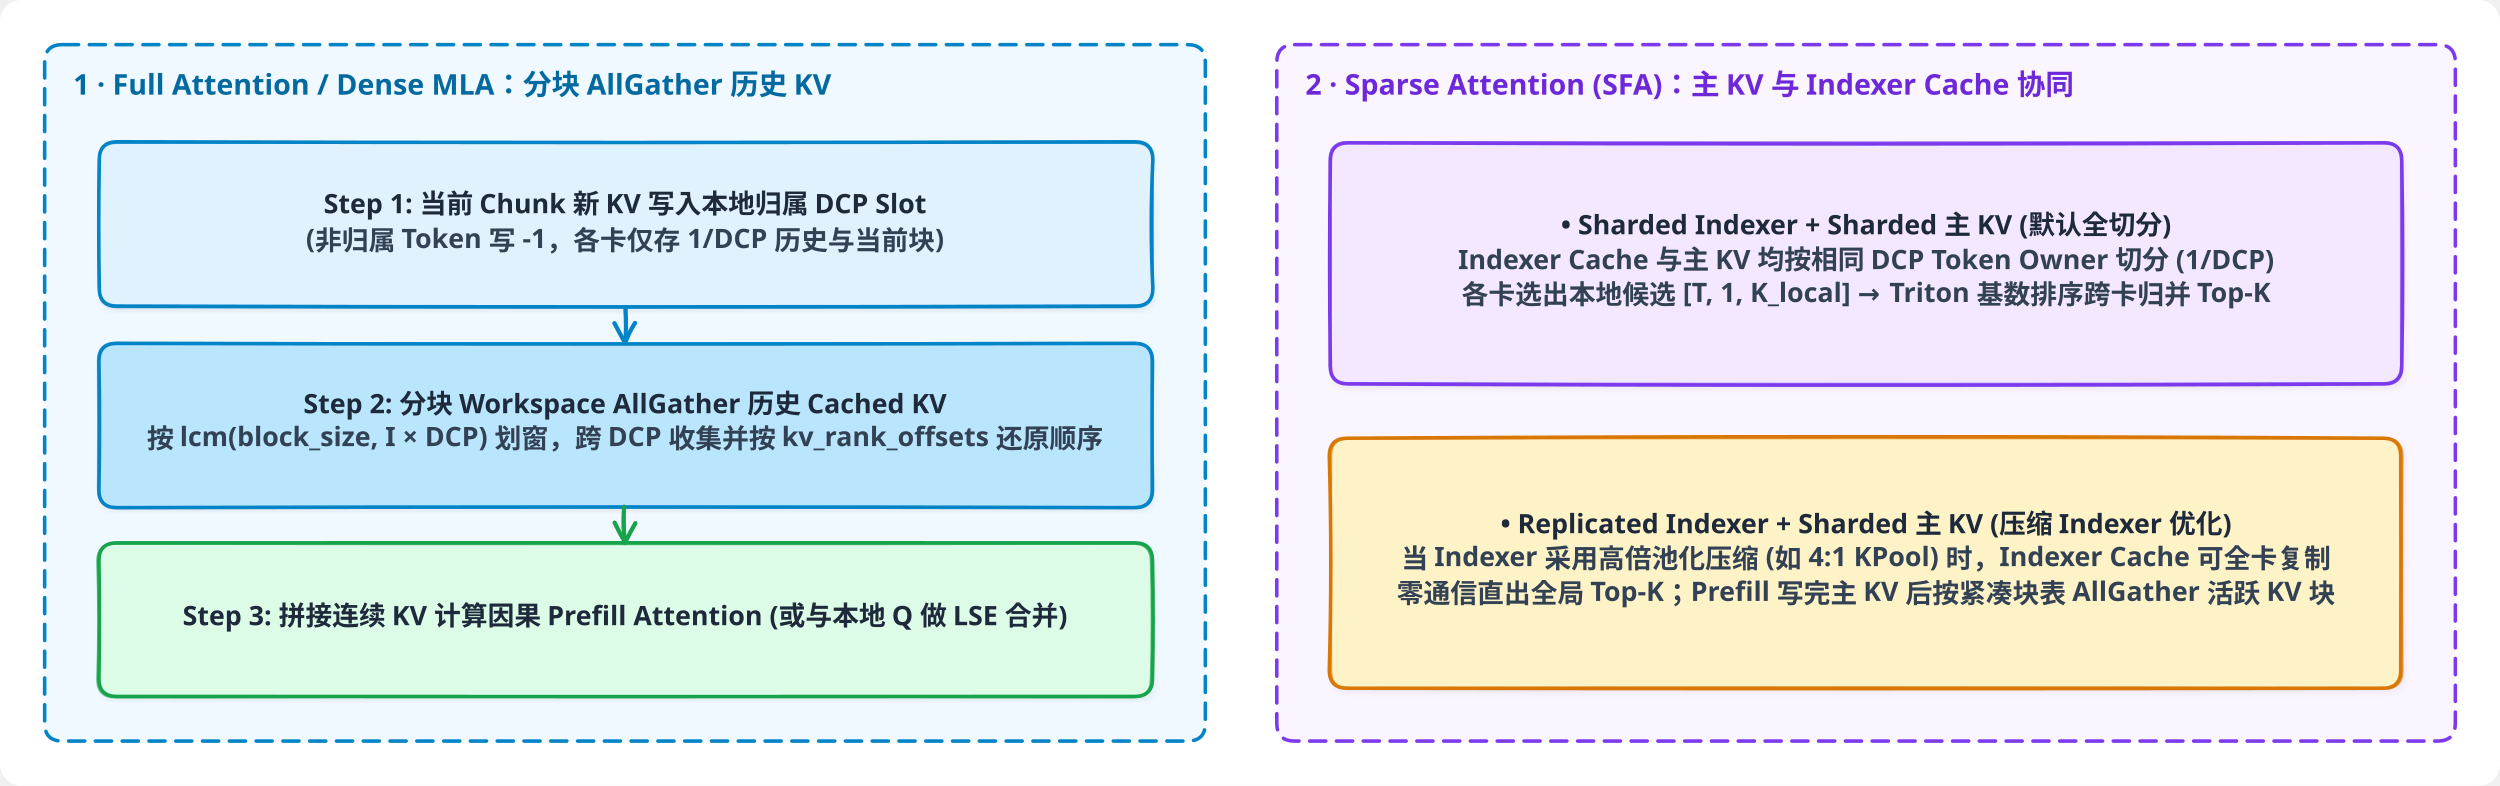
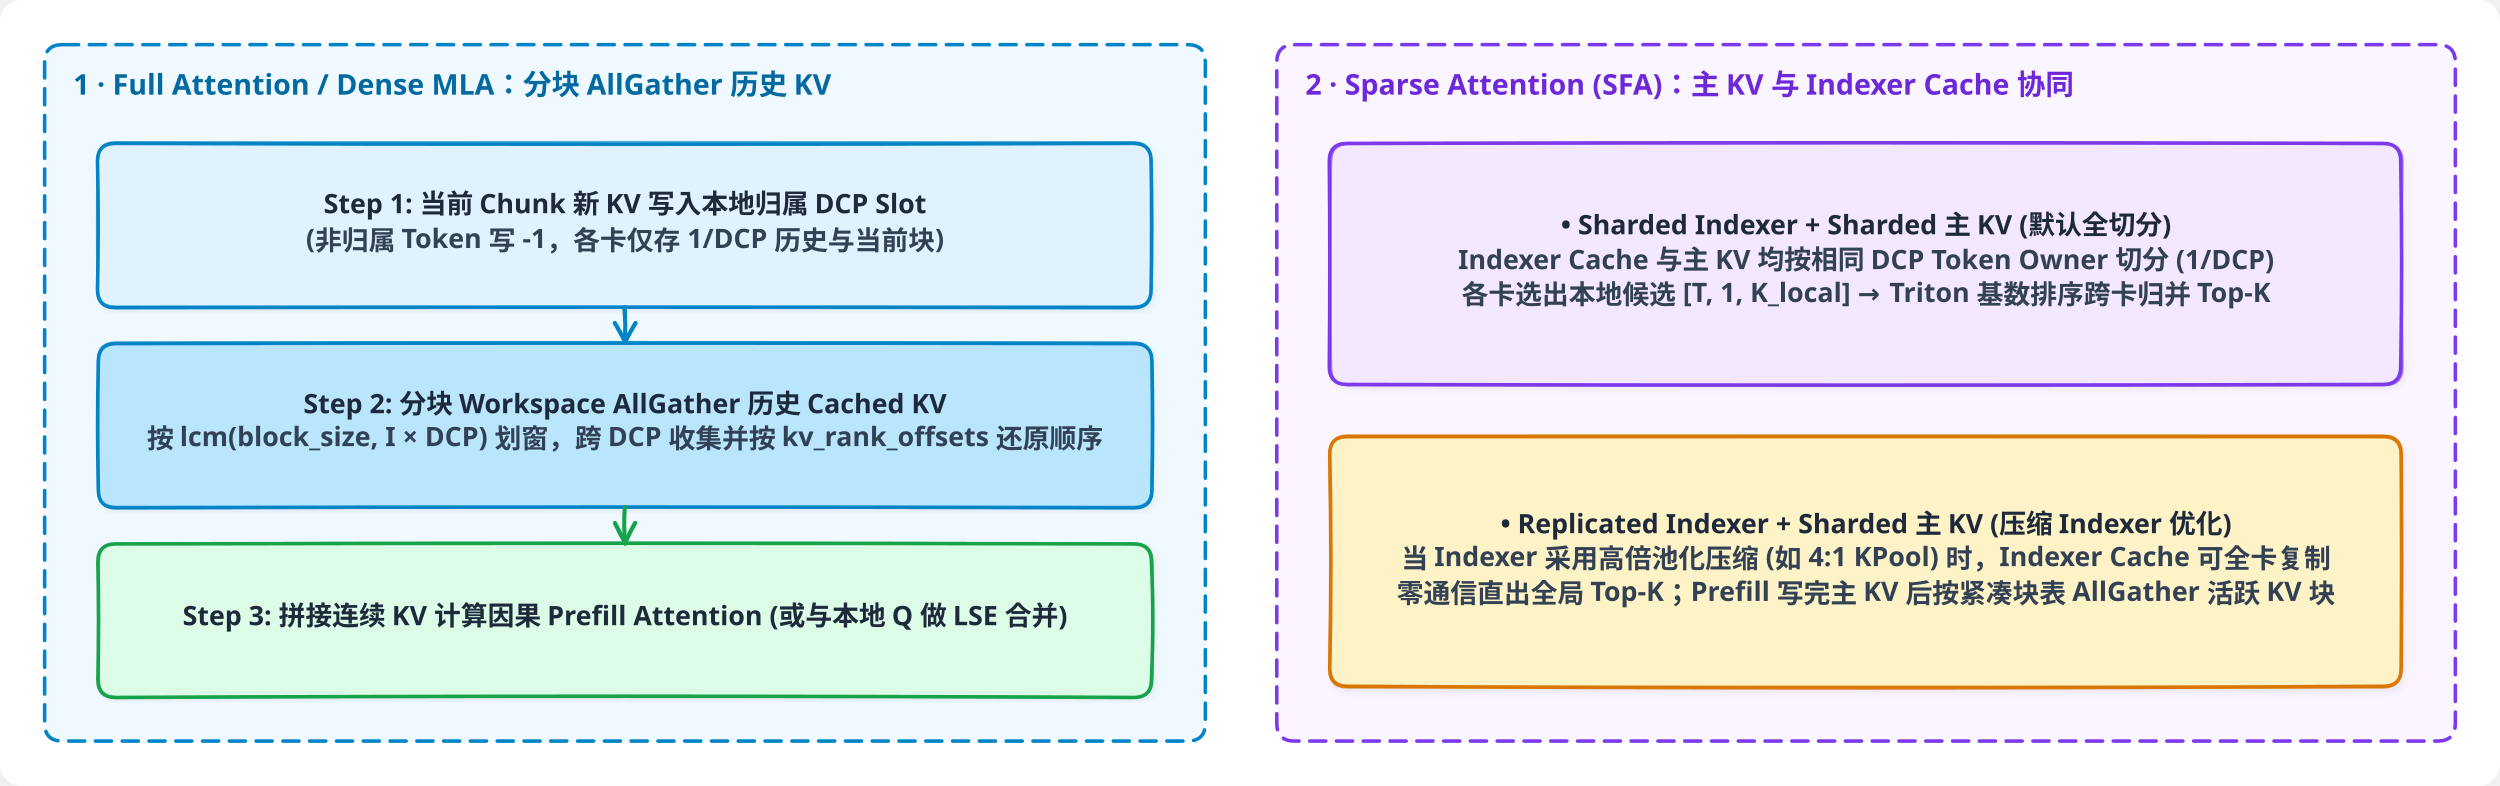
<svg xmlns="http://www.w3.org/2000/svg" viewBox="0 0 1400 440" width="1400" height="440" font-family="'Comic Sans MS', 'Segoe Print', 'Bradley Hand', 'Chalkboard SE', 'Microsoft YaHei', sans-serif">
  <defs>
    <filter id="paper-shadow" x="-2%" y="-2%" width="104%" height="106%">
      <feDropShadow dx="1.5" dy="2.5" stdDeviation="2" flood-color="#0f172a" flood-opacity="0.07" />
    </filter>
  </defs>
  <rect x="0" y="0" width="1400" height="440" fill="#ffffff" rx="12" />
  <path d="M 35.0 25 L 665.0 25 Q 675 25 675 35.0 L 675 405.0 Q 675 415 665.0 415 L 35.0 415 Q 25 415 25 405.0 L 25 35.0 Q 25 25 35.0 25 Z" fill="#f0f9ff" stroke="none" />
  <path d="M 35.0 25 L 665.0 25 Q 675 25 675 35.0 L 675 405.0 Q 675 415 665.0 415 L 35.0 415 Q 25 415 25 405.0 L 25 35.0 Q 25 25 35.0 25 Z" fill="none" stroke="#0284c7" stroke-width="2" stroke-linecap="round" stroke-linejoin="round" opacity="1" stroke-dasharray="9 6" />
  <path d="M 65.0 80 L 635.0 80 Q 645 80 645 90.0 L 645 162.0 Q 645 172 635.0 172 L 65.0 172 Q 55 172 55 162.0 L 55 90.0 Q 55 80 65.0 80 Z" fill="#e0f2fe" stroke="none" filter="url(#paper-shadow)" />
-   <path d="M 65.6 79.4 Q 350.0 80.2 635.6 79.4 Q 645.6 79.4 645.6 89.4 Q 643.8 126.0 645.6 161.4 Q 645.6 171.4 635.6 171.4 Q 350.0 172.3 65.6 171.4 Q 55.6 171.4 55.6 161.4 Q 55.0 126.0 55.6 89.4 Q 55.6 79.4 65.6 79.4" fill="none" stroke="#0284c7" stroke-width="2" stroke-linecap="round" stroke-linejoin="round" opacity="1" />
-   <path d="M 65.5 79.9 Q 350.0 79.5 635.5 79.9 Q 645.5 79.9 645.5 89.9 Q 645.5 126.0 645.5 161.9 Q 645.5 171.9 635.5 171.9 Q 350.0 172.5 65.5 171.9 Q 55.5 171.9 55.5 161.9 Q 54.9 126.0 55.5 89.9 Q 55.5 79.9 65.5 79.9" fill="none" stroke="#0284c7" stroke-width="1.5" stroke-linecap="round" stroke-linejoin="round" opacity="0.65" />
+   <path d="M 64.6 80.3 Q 350.0 81.3 634.6 80.3 Q 644.6 80.3 644.6 90.3 Q 645.4 126.0 644.6 162.3 Q 644.6 172.3 634.6 172.3 Q 350.0 171.8 64.6 172.3 Q 54.6 172.3 54.6 162.3 Q 55.4 126.0 54.6 90.3 Q 54.6 80.3 64.6 80.3" fill="none" stroke="#0284c7" stroke-width="2" stroke-linecap="round" stroke-linejoin="round" opacity="1" />
+   <path d="M 64.7 79.8 Q 350.0 79.5 634.7 79.8 Q 644.7 79.8 644.7 89.8 Q 644.4 126.0 644.7 161.8 Q 644.7 171.8 634.7 171.8 Q 350.0 172.0 64.7 171.8 Q 54.7 171.8 54.7 161.8 Q 54.2 126.0 54.7 89.8 Q 54.7 79.8 64.7 79.8" fill="none" stroke="#0284c7" stroke-width="1.5" stroke-linecap="round" stroke-linejoin="round" opacity="0.65" />
  <path d="M 65.0 192 L 635.0 192 Q 645 192 645 202.0 L 645 274.0 Q 645 284 635.0 284 L 65.0 284 Q 55 284 55 274.0 L 55 202.0 Q 55 192 65.0 192 Z" fill="#bae6fd" stroke="none" filter="url(#paper-shadow)" />
-   <path d="M 65.4 192.3 Q 350.0 193.0 635.4 192.3 Q 645.4 192.3 645.4 202.3 Q 644.9 238.0 645.4 274.3 Q 645.4 284.3 635.4 284.3 Q 350.0 283.6 65.4 284.3 Q 55.4 284.3 55.4 274.3 Q 56.1 238.0 55.4 202.3 Q 55.4 192.3 65.4 192.3" fill="none" stroke="#0284c7" stroke-width="2" stroke-linecap="round" stroke-linejoin="round" opacity="1" />
-   <path d="M 65.0 192.1 Q 350.0 192.6 635.0 192.1 Q 645.0 192.1 645.0 202.1 Q 645.5 238.0 645.0 274.1 Q 645.0 284.1 635.0 284.1 Q 350.0 283.6 65.0 284.1 Q 55.0 284.1 55.0 274.1 Q 55.2 238.0 55.0 202.1 Q 55.0 192.1 65.0 192.1" fill="none" stroke="#0284c7" stroke-width="1.5" stroke-linecap="round" stroke-linejoin="round" opacity="0.65" />
+   <path d="M 65.1 192.4 Q 350.0 191.9 635.1 192.4 Q 645.1 192.4 645.1 202.4 Q 645.8 238.0 645.1 274.4 Q 645.1 284.4 635.1 284.4 Q 350.0 283.5 65.1 284.4 Q 55.1 284.4 55.1 274.4 Q 54.2 238.0 55.1 202.4 Q 55.1 192.4 65.1 192.4" fill="none" stroke="#0284c7" stroke-width="2" stroke-linecap="round" stroke-linejoin="round" opacity="1" />
+   <path d="M 64.9 191.9 Q 350.0 191.4 634.9 191.9 Q 644.9 191.9 644.9 201.9 Q 645.5 238.0 644.9 273.9 Q 644.9 283.9 634.9 283.9 Q 350.0 284.3 64.9 283.9 Q 54.9 283.9 54.9 273.9 Q 54.9 238.0 54.9 201.9 Q 54.9 191.9 64.9 191.9" fill="none" stroke="#0284c7" stroke-width="1.5" stroke-linecap="round" stroke-linejoin="round" opacity="0.65" />
  <path d="M 65.0 304 L 635.0 304 Q 645 304 645 314.0 L 645 380.0 Q 645 390 635.0 390 L 65.0 390 Q 55 390 55 380.0 L 55 314.0 Q 55 304 65.0 304 Z" fill="#dcfce7" stroke="none" filter="url(#paper-shadow)" />
-   <path d="M 65.4 304.0 Q 350.0 303.9 635.4 304.0 Q 645.4 304.0 645.4 314.0 Q 646.1 347.0 645.4 380.0 Q 645.4 390.0 635.4 390.0 Q 350.0 390.2 65.4 390.0 Q 55.4 390.0 55.4 380.0 Q 56.0 347.0 55.4 314.0 Q 55.4 304.0 65.4 304.0" fill="none" stroke="#16a34a" stroke-width="2" stroke-linecap="round" stroke-linejoin="round" opacity="1" />
-   <path d="M 64.6 304.4 Q 350.0 304.8 634.6 304.4 Q 644.6 304.4 644.6 314.4 Q 645.6 347.0 644.6 380.4 Q 644.6 390.4 634.6 390.4 Q 350.0 389.7 64.6 390.4 Q 54.6 390.4 54.6 380.4 Q 55.7 347.0 54.6 314.4 Q 54.6 304.4 64.6 304.4" fill="none" stroke="#16a34a" stroke-width="1.5" stroke-linecap="round" stroke-linejoin="round" opacity="0.65" />
+   <path d="M 64.8 304.6 Q 350.0 303.9 634.8 304.6 Q 644.8 304.6 644.8 314.6 Q 646.3 347.0 644.8 380.6 Q 644.8 390.6 634.8 390.6 Q 350.0 389.2 64.8 390.6 Q 54.8 390.6 54.8 380.6 Q 55.5 347.0 54.8 314.6 Q 54.8 304.6 64.8 304.6" fill="none" stroke="#16a34a" stroke-width="2" stroke-linecap="round" stroke-linejoin="round" opacity="1" />
+   <path d="M 65.3 304.5 Q 350.0 303.5 635.3 304.5 Q 645.3 304.5 645.3 314.5 Q 646.0 347.0 645.3 380.5 Q 645.3 390.5 635.3 390.5 Q 350.0 389.2 65.3 390.5 Q 55.3 390.5 55.3 380.5 Q 55.4 347.0 55.3 314.5 Q 55.3 304.5 65.3 304.5" fill="none" stroke="#16a34a" stroke-width="1.5" stroke-linecap="round" stroke-linejoin="round" opacity="0.65" />
  <path d="M 725.0 25 L 1365.0 25 Q 1375 25 1375 35.0 L 1375 405.0 Q 1375 415 1365.0 415 L 725.0 415 Q 715 415 715 405.0 L 715 35.0 Q 715 25 725.0 25 Z" fill="#faf5ff" stroke="none" />
  <path d="M 725.0 25 L 1365.0 25 Q 1375 25 1375 35.0 L 1375 405.0 Q 1375 415 1365.0 415 L 725.0 415 Q 715 415 715 405.0 L 715 35.0 Q 715 25 725.0 25 Z" fill="none" stroke="#7c3aed" stroke-width="2" stroke-linecap="round" stroke-linejoin="round" opacity="1" stroke-dasharray="9 6" />
  <path d="M 755.0 80 L 1335.0 80 Q 1345 80 1345 90.0 L 1345 205.0 Q 1345 215 1335.0 215 L 755.0 215 Q 745 215 745 205.0 L 745 90.0 Q 745 80 755.0 80 Z" fill="#f3e8ff" stroke="none" filter="url(#paper-shadow)" />
-   <path d="M 755.0 80.0 Q 1045.0 81.2 1335.0 80.0 Q 1345.0 80.0 1345.0 90.0 Q 1346.0 147.5 1345.0 205.0 Q 1345.0 215.0 1335.0 215.0 Q 1045.0 216.4 755.0 215.0 Q 745.0 215.0 745.0 205.0 Q 744.2 147.5 745.0 90.0 Q 745.0 80.0 755.0 80.0" fill="none" stroke="#7c3aed" stroke-width="2" stroke-linecap="round" stroke-linejoin="round" opacity="1" />
-   <path d="M 754.7 79.7 Q 1045.0 80.0 1334.7 79.7 Q 1344.7 79.7 1344.7 89.7 Q 1344.7 147.5 1344.7 204.7 Q 1344.7 214.7 1334.7 214.7 Q 1045.0 215.5 754.7 214.7 Q 744.7 214.7 744.7 204.7 Q 745.7 147.5 744.7 89.7 Q 744.7 79.7 754.7 79.7" fill="none" stroke="#7c3aed" stroke-width="1.5" stroke-linecap="round" stroke-linejoin="round" opacity="0.65" />
+   <path d="M 754.4 80.3 Q 1045.0 79.6 1334.4 80.3 Q 1344.4 80.3 1344.4 90.3 Q 1345.4 147.5 1344.4 205.3 Q 1344.4 215.3 1334.4 215.3 Q 1045.0 216.1 754.4 215.3 Q 744.4 215.3 744.4 205.3 Q 745.0 147.5 744.4 90.3 Q 744.4 80.3 754.4 80.3" fill="none" stroke="#7c3aed" stroke-width="2" stroke-linecap="round" stroke-linejoin="round" opacity="1" />
+   <path d="M 755.3 80.6 Q 1045.0 79.4 1335.3 80.6 Q 1345.3 80.6 1345.3 90.6 Q 1344.2 147.5 1345.3 205.6 Q 1345.3 215.6 1335.3 215.6 Q 1045.0 215.5 755.3 215.6 Q 745.3 215.6 745.3 205.6 Q 744.3 147.5 745.3 90.6 Q 745.3 80.6 755.3 80.6" fill="none" stroke="#7c3aed" stroke-width="1.5" stroke-linecap="round" stroke-linejoin="round" opacity="0.65" />
  <path d="M 755.0 245 L 1335.0 245 Q 1345 245 1345 255.0 L 1345 375.0 Q 1345 385 1335.0 385 L 755.0 385 Q 745 385 745 375.0 L 745 255.0 Q 745 245 755.0 245 Z" fill="#fef3c7" stroke="none" filter="url(#paper-shadow)" />
-   <path d="M 754.4 245.4 Q 1045.0 243.7 1334.4 245.4 Q 1344.4 245.4 1344.4 255.4 Q 1344.6 315.0 1344.4 375.4 Q 1344.4 385.4 1334.4 385.4 Q 1045.0 385.9 754.4 385.4 Q 744.4 385.4 744.4 375.4 Q 746.1 315.0 744.4 255.4 Q 744.4 245.4 754.4 245.4" fill="none" stroke="#d97706" stroke-width="2" stroke-linecap="round" stroke-linejoin="round" opacity="1" />
-   <path d="M 755.3 245.5 Q 1045.0 245.0 1335.3 245.5 Q 1345.3 245.5 1345.3 255.5 Q 1344.8 315.0 1345.3 375.5 Q 1345.3 385.5 1335.3 385.5 Q 1045.0 384.4 755.3 385.5 Q 745.3 385.5 745.3 375.5 Q 745.0 315.0 745.3 255.5 Q 745.3 245.5 755.3 245.5" fill="none" stroke="#d97706" stroke-width="1.5" stroke-linecap="round" stroke-linejoin="round" opacity="0.65" />
-   <path d="M 350.3 172.1 Q 350.9 183.1 350.1 192.2" fill="none" stroke="#0284c7" stroke-width="2.3" stroke-linecap="round" />
-   <path d="M 349.9 172.2 Q 350.1 182.4 350.3 191.8" fill="none" stroke="#0284c7" stroke-width="1.4" stroke-linecap="round" />
-   <path d="M 350.1 192.0 Q 352.3 186.0 355.6 180.9" fill="none" stroke="#0284c7" stroke-width="2.4" stroke-linecap="round" />
-   <path d="M 350.1 192.1 Q 346.8 186.2 344.1 181.0" fill="none" stroke="#0284c7" stroke-width="2.4" stroke-linecap="round" />
-   <path d="M 349.5 283.7 Q 348.5 295.1 350.1 303.7" fill="none" stroke="#16a34a" stroke-width="2.3" stroke-linecap="round" />
-   <path d="M 349.7 284.1 Q 349.6 293.7 350.2 304.1" fill="none" stroke="#16a34a" stroke-width="1.4" stroke-linecap="round" />
-   <path d="M 349.9 304.1 Q 352.9 298.0 355.8 293.0" fill="none" stroke="#16a34a" stroke-width="2.4" stroke-linecap="round" />
-   <path d="M 350.2 303.9 Q 346.9 298.4 344.2 292.7" fill="none" stroke="#16a34a" stroke-width="2.4" stroke-linecap="round" />
+   <path d="M 754.7 244.3 Q 1045.0 244.2 1334.7 244.3 Q 1344.7 244.3 1344.7 254.3 Q 1345.0 315.0 1344.7 374.3 Q 1344.7 384.3 1334.7 384.3 Q 1045.0 386.1 754.7 384.3 Q 744.7 384.3 744.7 374.3 Q 745.9 315.0 744.7 254.3 Q 744.7 244.3 754.7 244.3" fill="none" stroke="#d97706" stroke-width="2" stroke-linecap="round" stroke-linejoin="round" opacity="1" />
+   <path d="M 754.4 244.9 Q 1045.0 244.9 1334.4 244.9 Q 1344.4 244.9 1344.4 254.9 Q 1345.9 315.0 1344.4 374.9 Q 1344.4 384.9 1334.4 384.9 Q 1045.0 384.3 754.4 384.9 Q 744.4 384.9 744.4 374.9 Q 745.6 315.0 744.4 254.9 Q 744.4 244.9 754.4 244.9" fill="none" stroke="#d97706" stroke-width="1.5" stroke-linecap="round" stroke-linejoin="round" opacity="0.65" />
+   <path d="M 349.6 172.1 Q 350.6 182.4 349.8 191.4" fill="none" stroke="#0284c7" stroke-width="2.3" stroke-linecap="round" />
+   <path d="M 350.3 171.7 Q 350.6 182.1 350.2 192.1" fill="none" stroke="#0284c7" stroke-width="1.4" stroke-linecap="round" />
+   <path d="M 349.8 191.9 Q 352.5 186.6 355.9 180.9" fill="none" stroke="#0284c7" stroke-width="2.4" stroke-linecap="round" />
+   <path d="M 350.2 191.8 Q 347.7 186.5 344.3 180.9" fill="none" stroke="#0284c7" stroke-width="2.4" stroke-linecap="round" />
+   <path d="M 349.9 284.0 Q 349.1 294.1 350.1 304.5" fill="none" stroke="#16a34a" stroke-width="2.3" stroke-linecap="round" />
+   <path d="M 350.0 283.7 Q 349.1 294.0 350.1 304.1" fill="none" stroke="#16a34a" stroke-width="1.4" stroke-linecap="round" />
+   <path d="M 350.1 304.0 Q 352.7 298.0 355.7 292.9" fill="none" stroke="#16a34a" stroke-width="2.4" stroke-linecap="round" />
+   <path d="M 350.0 303.9 Q 347.0 298.4 344.4 292.9" fill="none" stroke="#16a34a" stroke-width="2.4" stroke-linecap="round" />
  <text x="41.0" y="53.0" font-size="16" font-weight="700" fill="#0369a1" text-anchor="start">1 · Full Attention / Dense MLA：分块 AllGather 历史 KV</text>
  <text x="350.0" y="119.4" font-size="15" font-weight="700" fill="#1e293b" text-anchor="middle">Step 1: 当前 Chunk 新 KV 写入本地归属 DCP Slot</text>
  <text x="350.0" y="138.9" font-size="15" font-weight="600" fill="#334155" text-anchor="middle">(非归属 Token 写 -1，各卡仅存 1/DCP 历史与当前块)</text>
  <text x="350.0" y="231.4" font-size="15" font-weight="700" fill="#1e293b" text-anchor="middle">Step 2: 分块 Workspace AllGather 历史 Cached KV</text>
  <text x="350.0" y="250.9" font-size="15" font-weight="600" fill="#334155" text-anchor="middle">按 lcm(block_size, I × DCP) 划窗，跨 DCP 收集并按 kv_rank_offsets 还原顺序</text>
  <text x="350.0" y="350.1" font-size="15" font-weight="700" fill="#1e293b" text-anchor="middle">Step 3: 拼接连续 KV 计算因果 Prefill Attention (或与本地 Q 做 LSE 合并)</text>
  <text x="731.0" y="53.0" font-size="16" font-weight="700" fill="#6d28d9" text-anchor="start">2 · Sparse Attention (SFA)：主 KV 与 Indexer Cache 协同</text>
  <text x="1045.0" y="131.2" font-size="15" font-weight="700" fill="#1e293b" text-anchor="middle">• Sharded Indexer + Sharded 主 KV (默认全切分)</text>
  <text x="1045.0" y="150.7" font-size="15" font-weight="600" fill="#334155" text-anchor="middle">  Indexer Cache 与主 KV 均按相同 DCP Token Owner 切分 (1/DCP)</text>
  <text x="1045.0" y="170.2" font-size="15" font-weight="600" fill="#334155" text-anchor="middle">  各卡选出本地候选 [T, 1, K_local] → Triton 基数排序跨卡归并 Top-K</text>
  <text x="1045.0" y="298.6" font-size="15" font-weight="700" fill="#1e293b" text-anchor="middle">• Replicated Indexer + Sharded 主 KV (压缩 Indexer 优化)</text>
  <text x="1045.0" y="318.1" font-size="15" font-weight="600" fill="#334155" text-anchor="middle">  当 Indexer 采用高倍池化压缩 (如 4:1 KPool) 时，Indexer Cache 可全卡复制</text>
  <text x="1045.0" y="337.6" font-size="15" font-weight="600" fill="#334155" text-anchor="middle">  零通信直出全局 Top-K；Prefill 写完主 KV 后按紧凑块表 AllGather 活跃 KV 块</text>
</svg>
